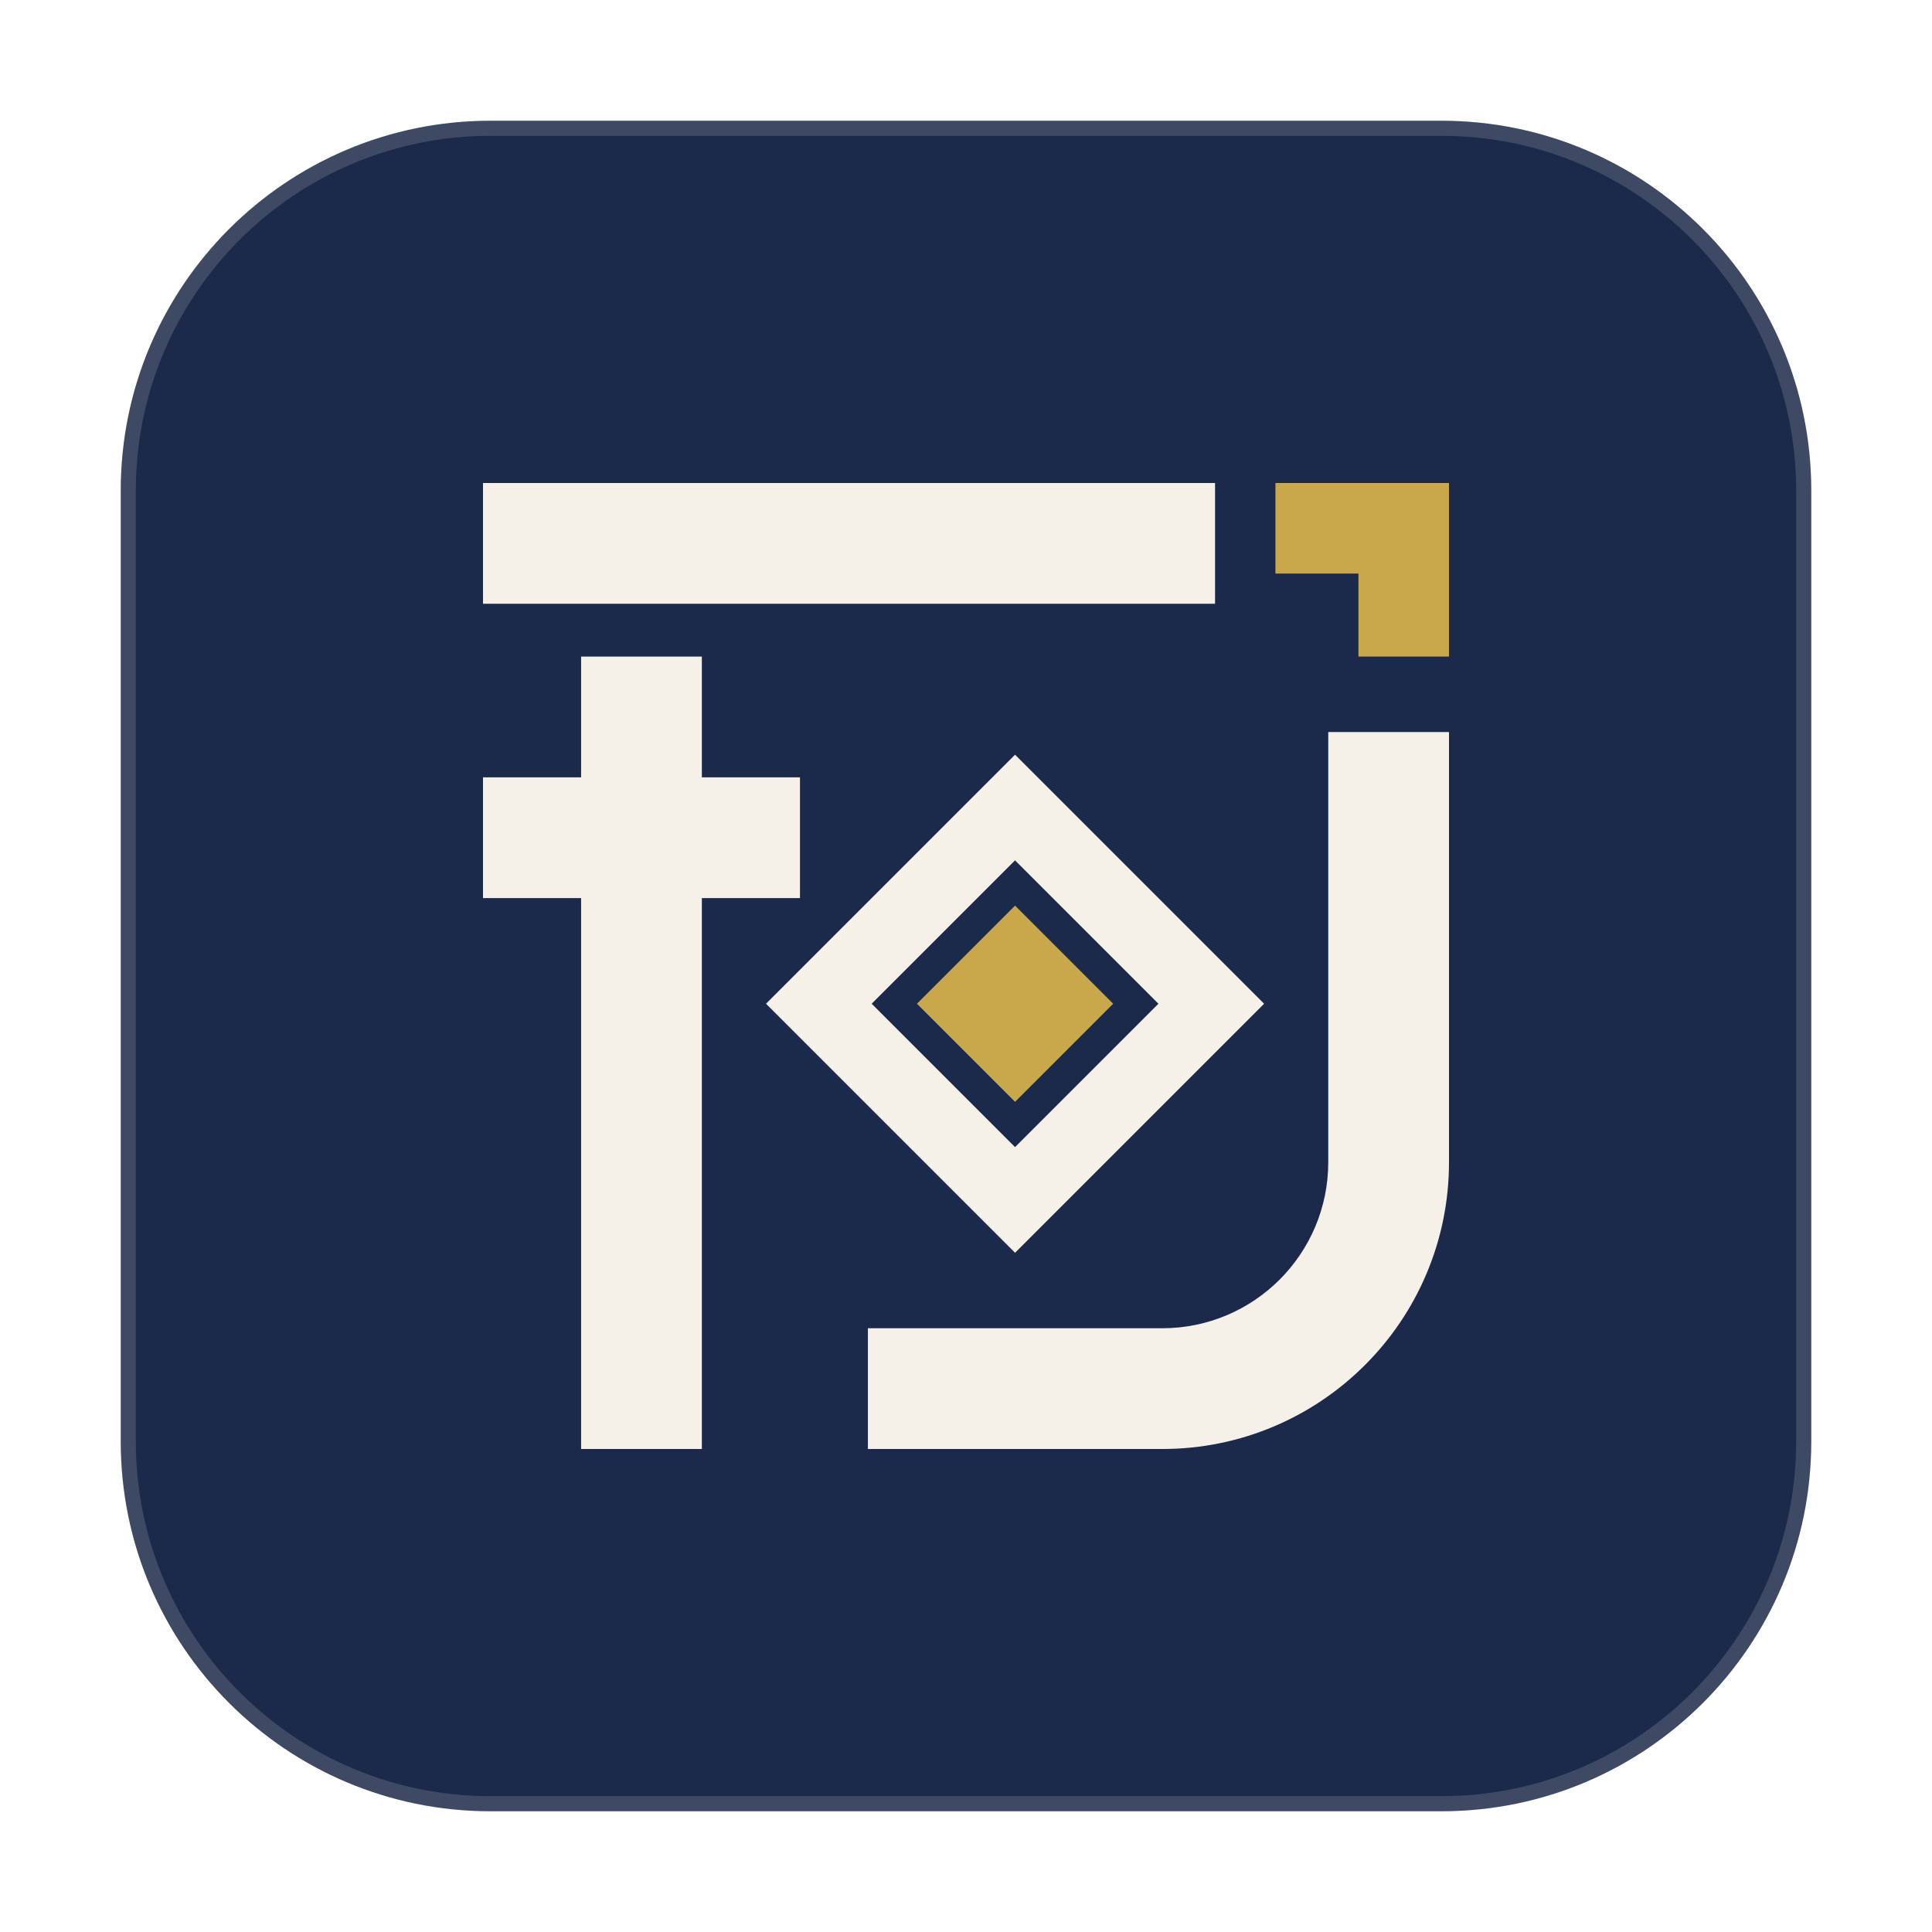
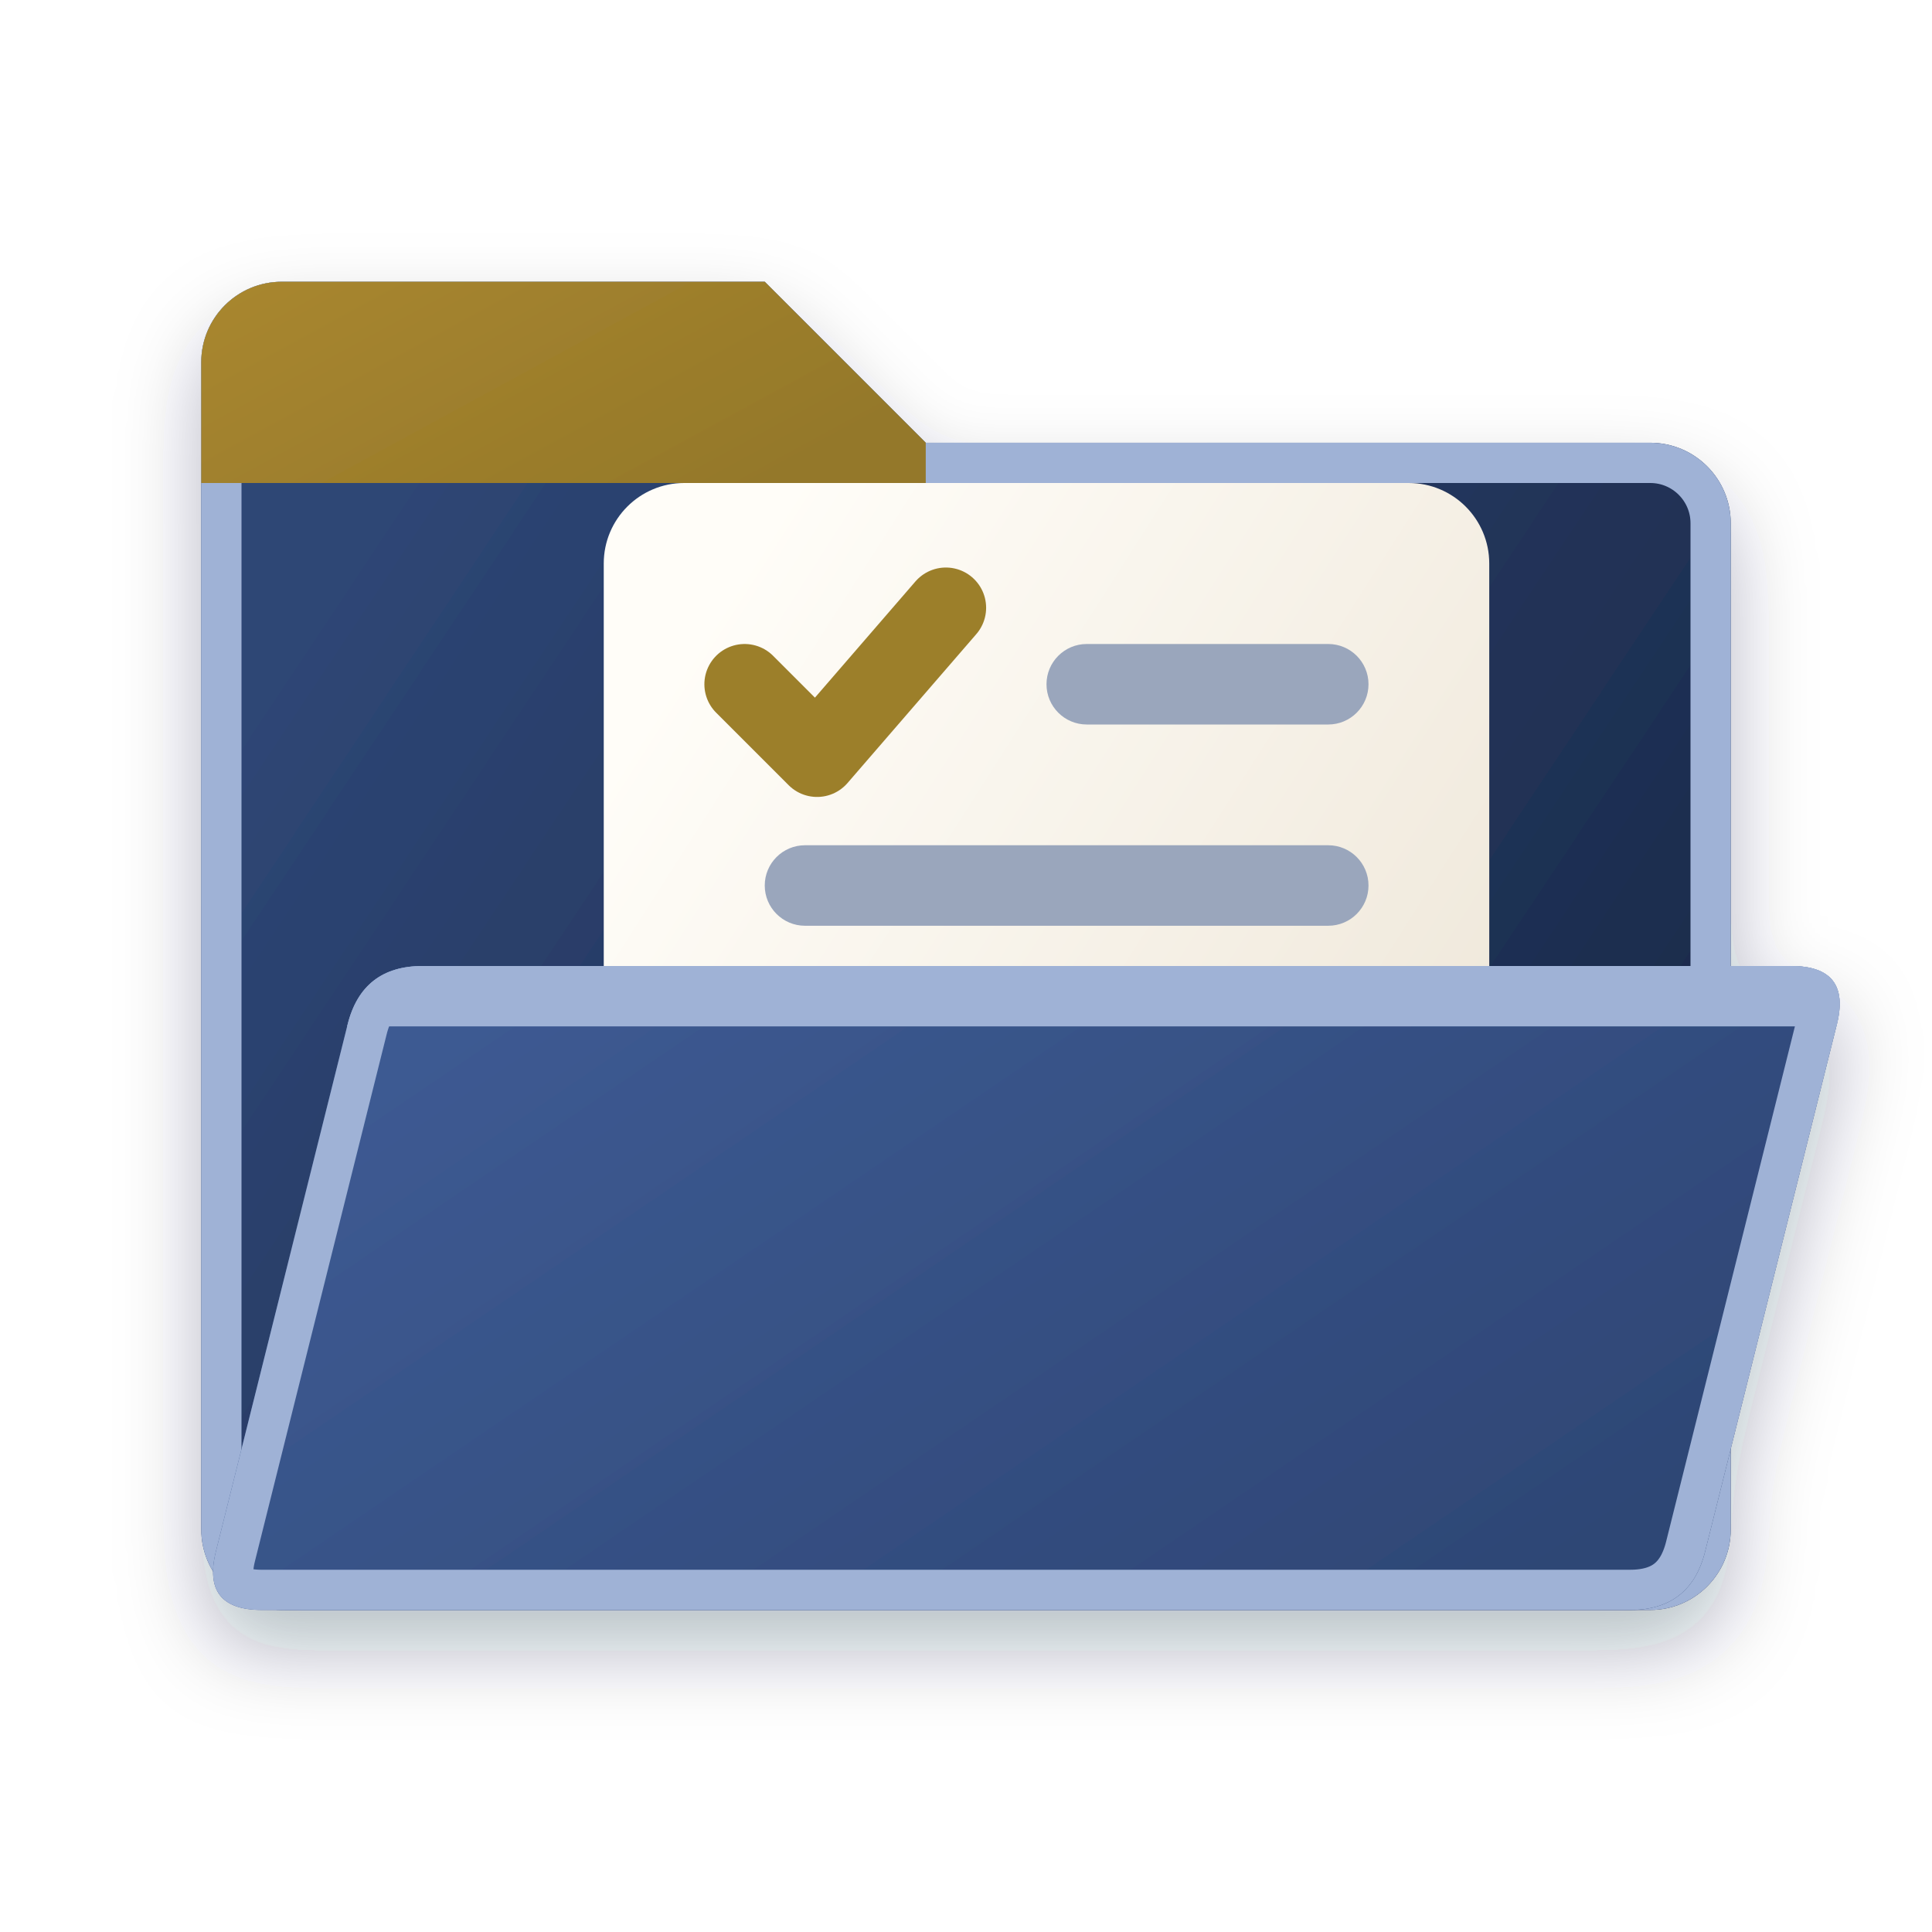
- <svg xmlns="http://www.w3.org/2000/svg" viewBox="0 0 256 256">
-   <rect x="16" y="16" width="224" height="224" rx="49" fill="#1B2A4A" />
-   <rect x="17" y="17" width="222" height="222" rx="48" fill="none" stroke="#F5F0E8" stroke-opacity="0.16" stroke-width="2" />
-   <g transform="translate(64 64)">
-     <path d="M0 0H97V16H0ZM13 23H29V128H13ZM0 39H42V55H0ZM112 33H128V90A38 38 0 0 1 90 128H51V112H90A22 22 0 0 0 112 90Z" fill="#F5F0E8" />
-     <path d="M105 0H128V23H116V12H105Z" fill="#C9A84C" />
-     <path d="M70.5 36L103.5 69L70.5 102L37.5 69ZM70.5 50L89.5 69L70.5 88L51.5 69Z" fill="#F5F0E8" fill-rule="evenodd" />
-     <path d="M70.5 56L83.5 69L70.5 82L57.5 69Z" fill="#C9A84C" />
+ <svg xmlns="http://www.w3.org/2000/svg" viewBox="0 0 48 48" width="256" height="256">
+   <defs>
+     <linearGradient id="mb" x1="0.067" y1="0.25" x2="0.933" y2="0.75">
+       <stop offset="0" stop-color="#2E4675" />
+       <stop offset="1" stop-color="#1B2A4A" />
+     </linearGradient>
+     <linearGradient id="mf" x1="0.067" y1="0.25" x2="0.933" y2="0.75">
+       <stop offset="0" stop-color="#3D5A92" />
+       <stop offset="1" stop-color="#2E4675" />
+     </linearGradient>
+     <linearGradient id="mt" x1="0.067" y1="0.25" x2="0.933" y2="0.75">
+       <stop offset="0" stop-color="#A8862F" />
+       <stop offset="1" stop-color="#94782A" />
+     </linearGradient>
+     <linearGradient id="ms" x1="0.067" y1="0.25" x2="0.933" y2="0.75">
+       <stop offset="0" stop-color="#FFFDF8" />
+       <stop offset="1" stop-color="#F0E9DC" />
+     </linearGradient>
+     <filter id="msh" x="-20%" y="-20%" width="140%" height="150%">
+       <feDropShadow dx="0" dy="1" stdDeviation="1" flood-color="#0A1F3D" flood-opacity="0.28" />
+     </filter>
+     <clipPath id="mcb">
+       <path d="M5 9a2 2 0 0 1 2 -2H19L23 11H41a2 2 0 0 1 2 2V38a2 2 0 0 1 -2 2H7a2 2 0 0 1 -2 -2Z" />
+     </clipPath>
+     <clipPath id="mcf">
+       <path d="M8.636 25.455Q9 24 10.5 24L44.5 24Q46 24 45.636 25.455L42.364 38.545Q42 40 40.5 40L6.5 40Q5 40 5.364 38.545Z" />
+     </clipPath>
+   </defs>
+   <g filter="url(#msh)">
+     <path d="M5 9a2 2 0 0 1 2 -2H19L23 11H41a2 2 0 0 1 2 2V38a2 2 0 0 1 -2 2H7a2 2 0 0 1 -2 -2Z" fill="url(#mb)" />
+     <path d="M5 9a2 2 0 0 1 2 -2H19L23 11H41a2 2 0 0 1 2 2V38a2 2 0 0 1 -2 2H7a2 2 0 0 1 -2 -2Z" fill="none" stroke="#9FB2D6" stroke-width="2" clip-path="url(#mcb)" />
+     <path d="M4 6H19L23 11V12H4Z" fill="url(#mt)" clip-path="url(#mcb)" />
+     <rect x="15" y="12" width="22" height="20" rx="2" fill="url(#ms)" />
+     <path d="M18.5 17l1.8 1.8l3.2 -3.7" fill="none" stroke="#9C7F2C" stroke-width="2" stroke-linecap="round" stroke-linejoin="round" />
+     <rect x="26" y="16" width="8" height="2" rx="1" fill="#9AA6BC" />
+     <rect x="19" y="21" width="15" height="2" rx="1" fill="#9AA6BC" />
+     <path d="M8.636 25.455Q9 24 10.5 24L44.5 24Q46 24 45.636 25.455L42.364 38.545Q42 40 40.5 40L6.5 40Q5 40 5.364 38.545Z" fill="url(#mf)" />
+     <path d="M8.636 25.455Q9 24 10.5 24L44.5 24Q46 24 45.636 25.455L42.364 38.545Q42 40 40.5 40L6.5 40Q5 40 5.364 38.545Z" fill="none" stroke="#9FB2D6" stroke-width="2" clip-path="url(#mcf)" />
+     <rect x="5" y="24" width="41" height="1.5" fill="#9FB2D6" clip-path="url(#mcf)" />
  </g>
</svg>
